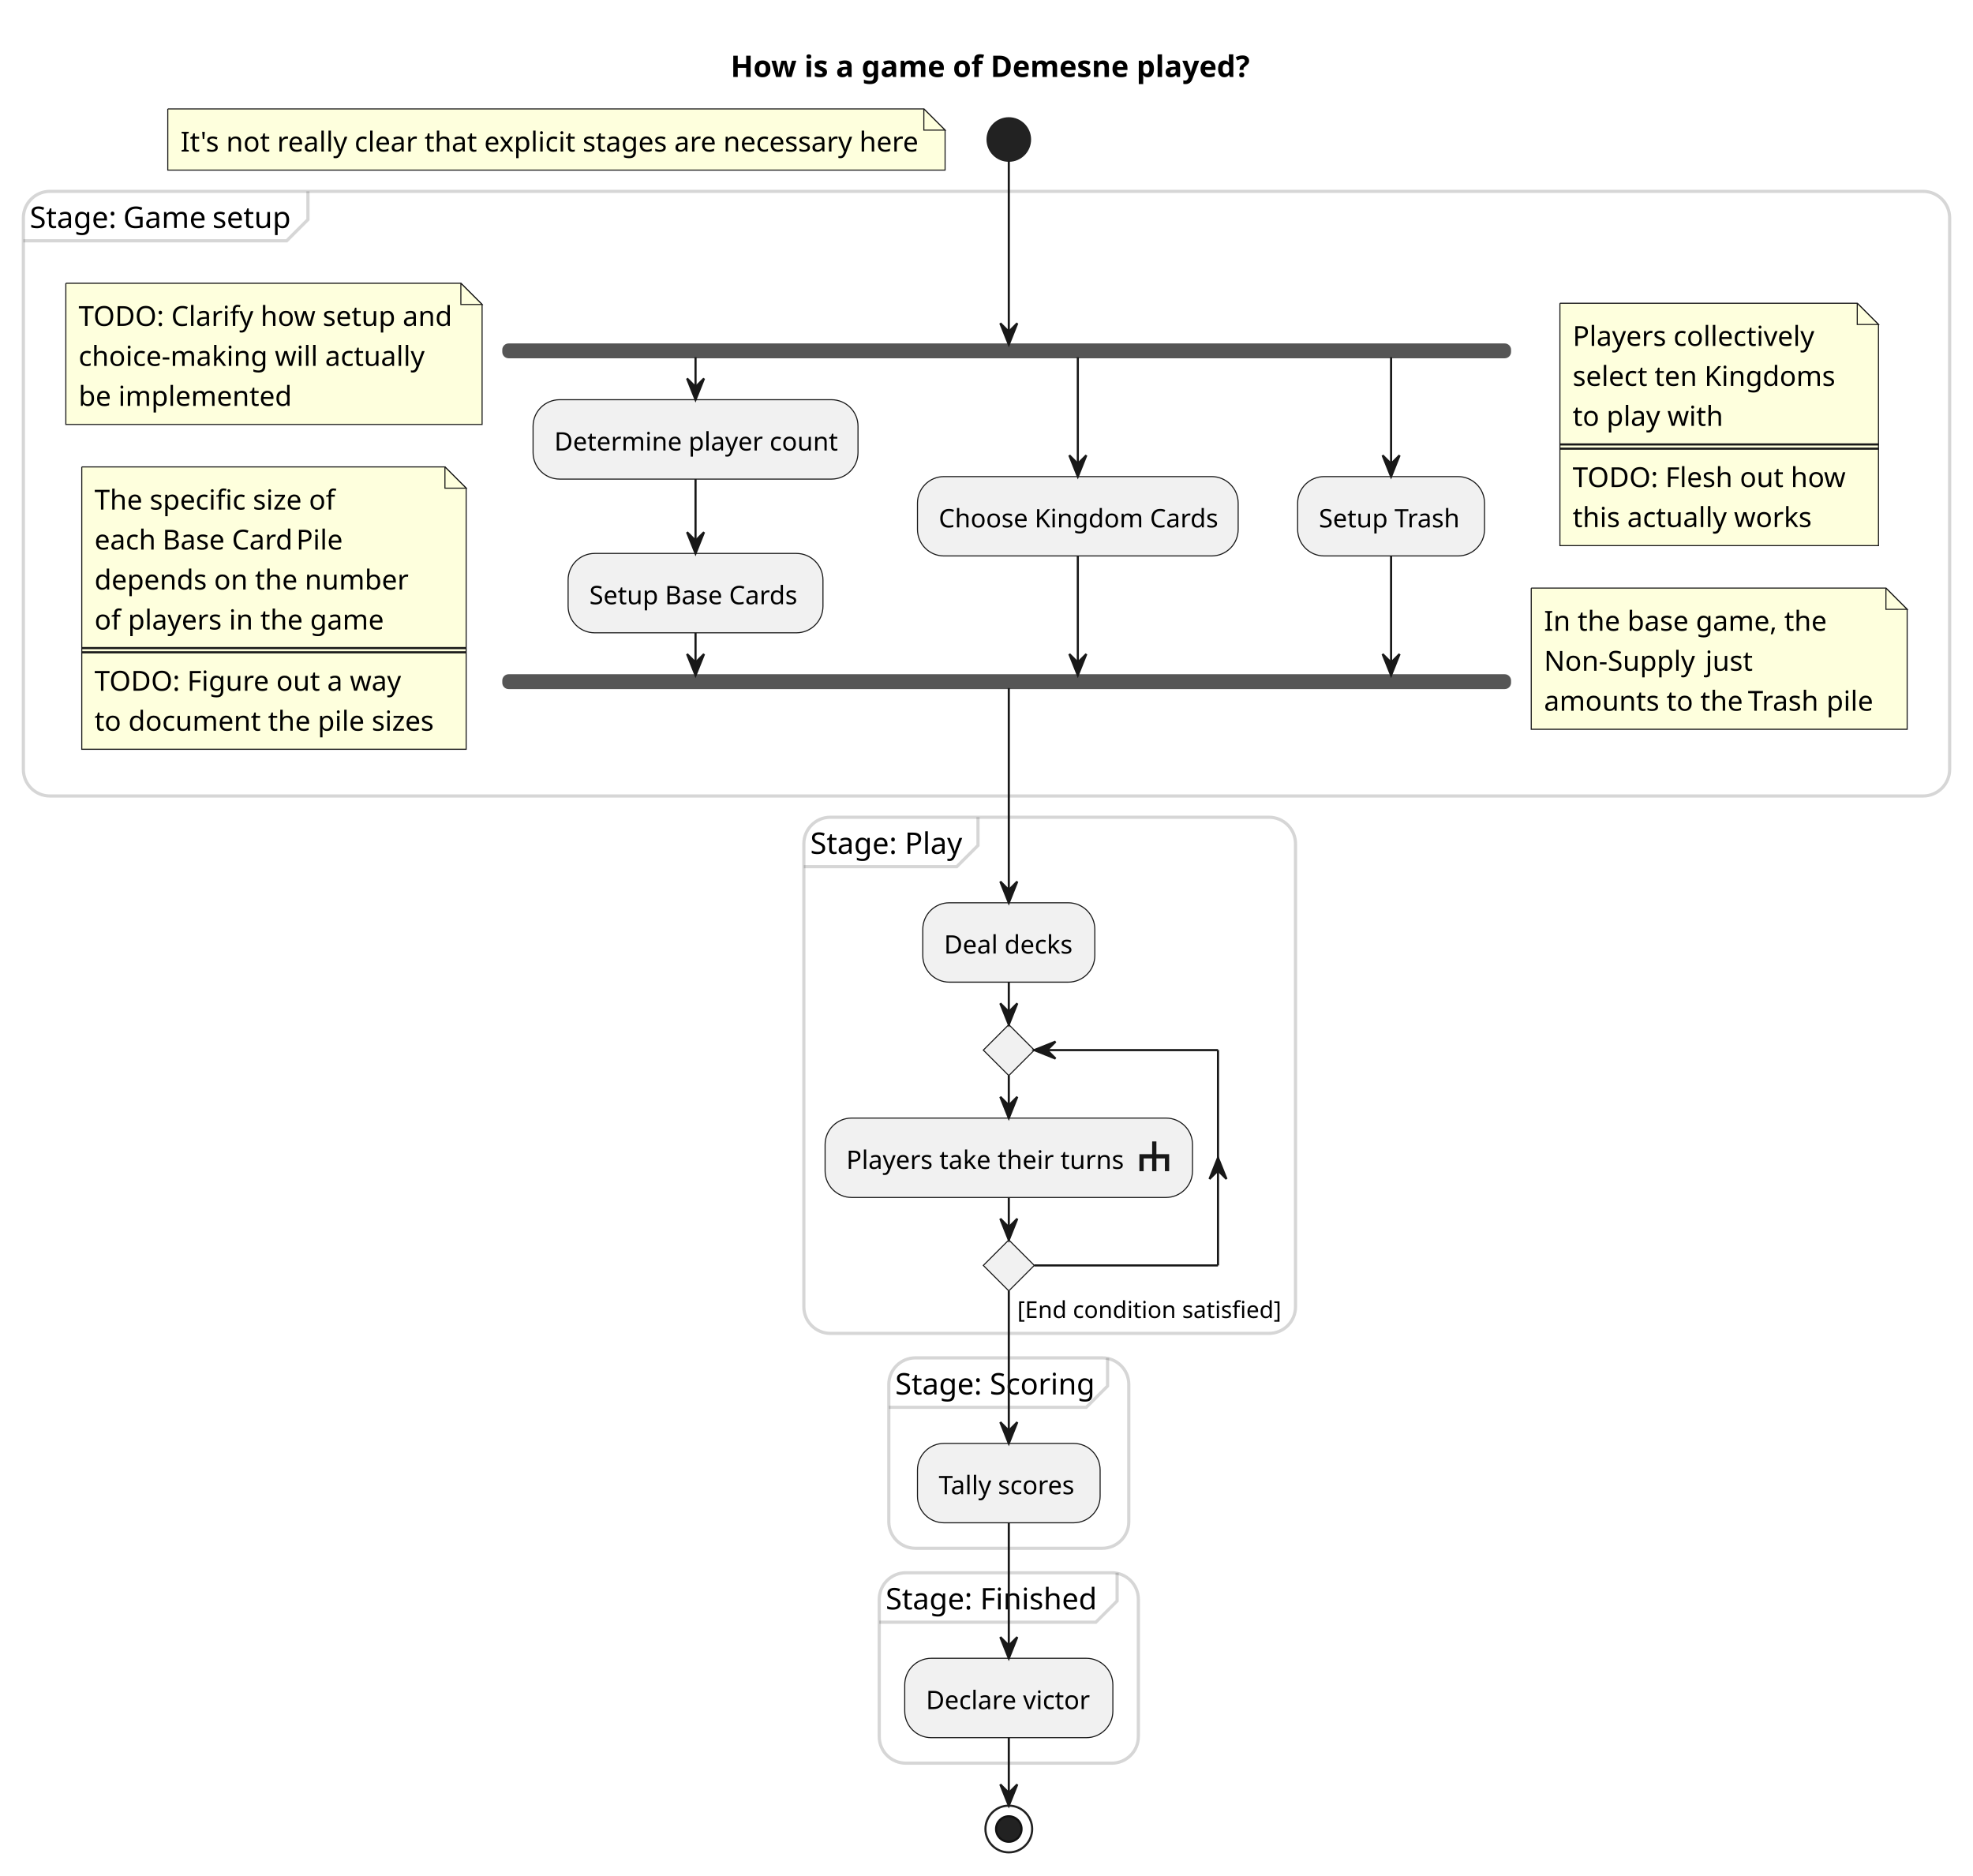
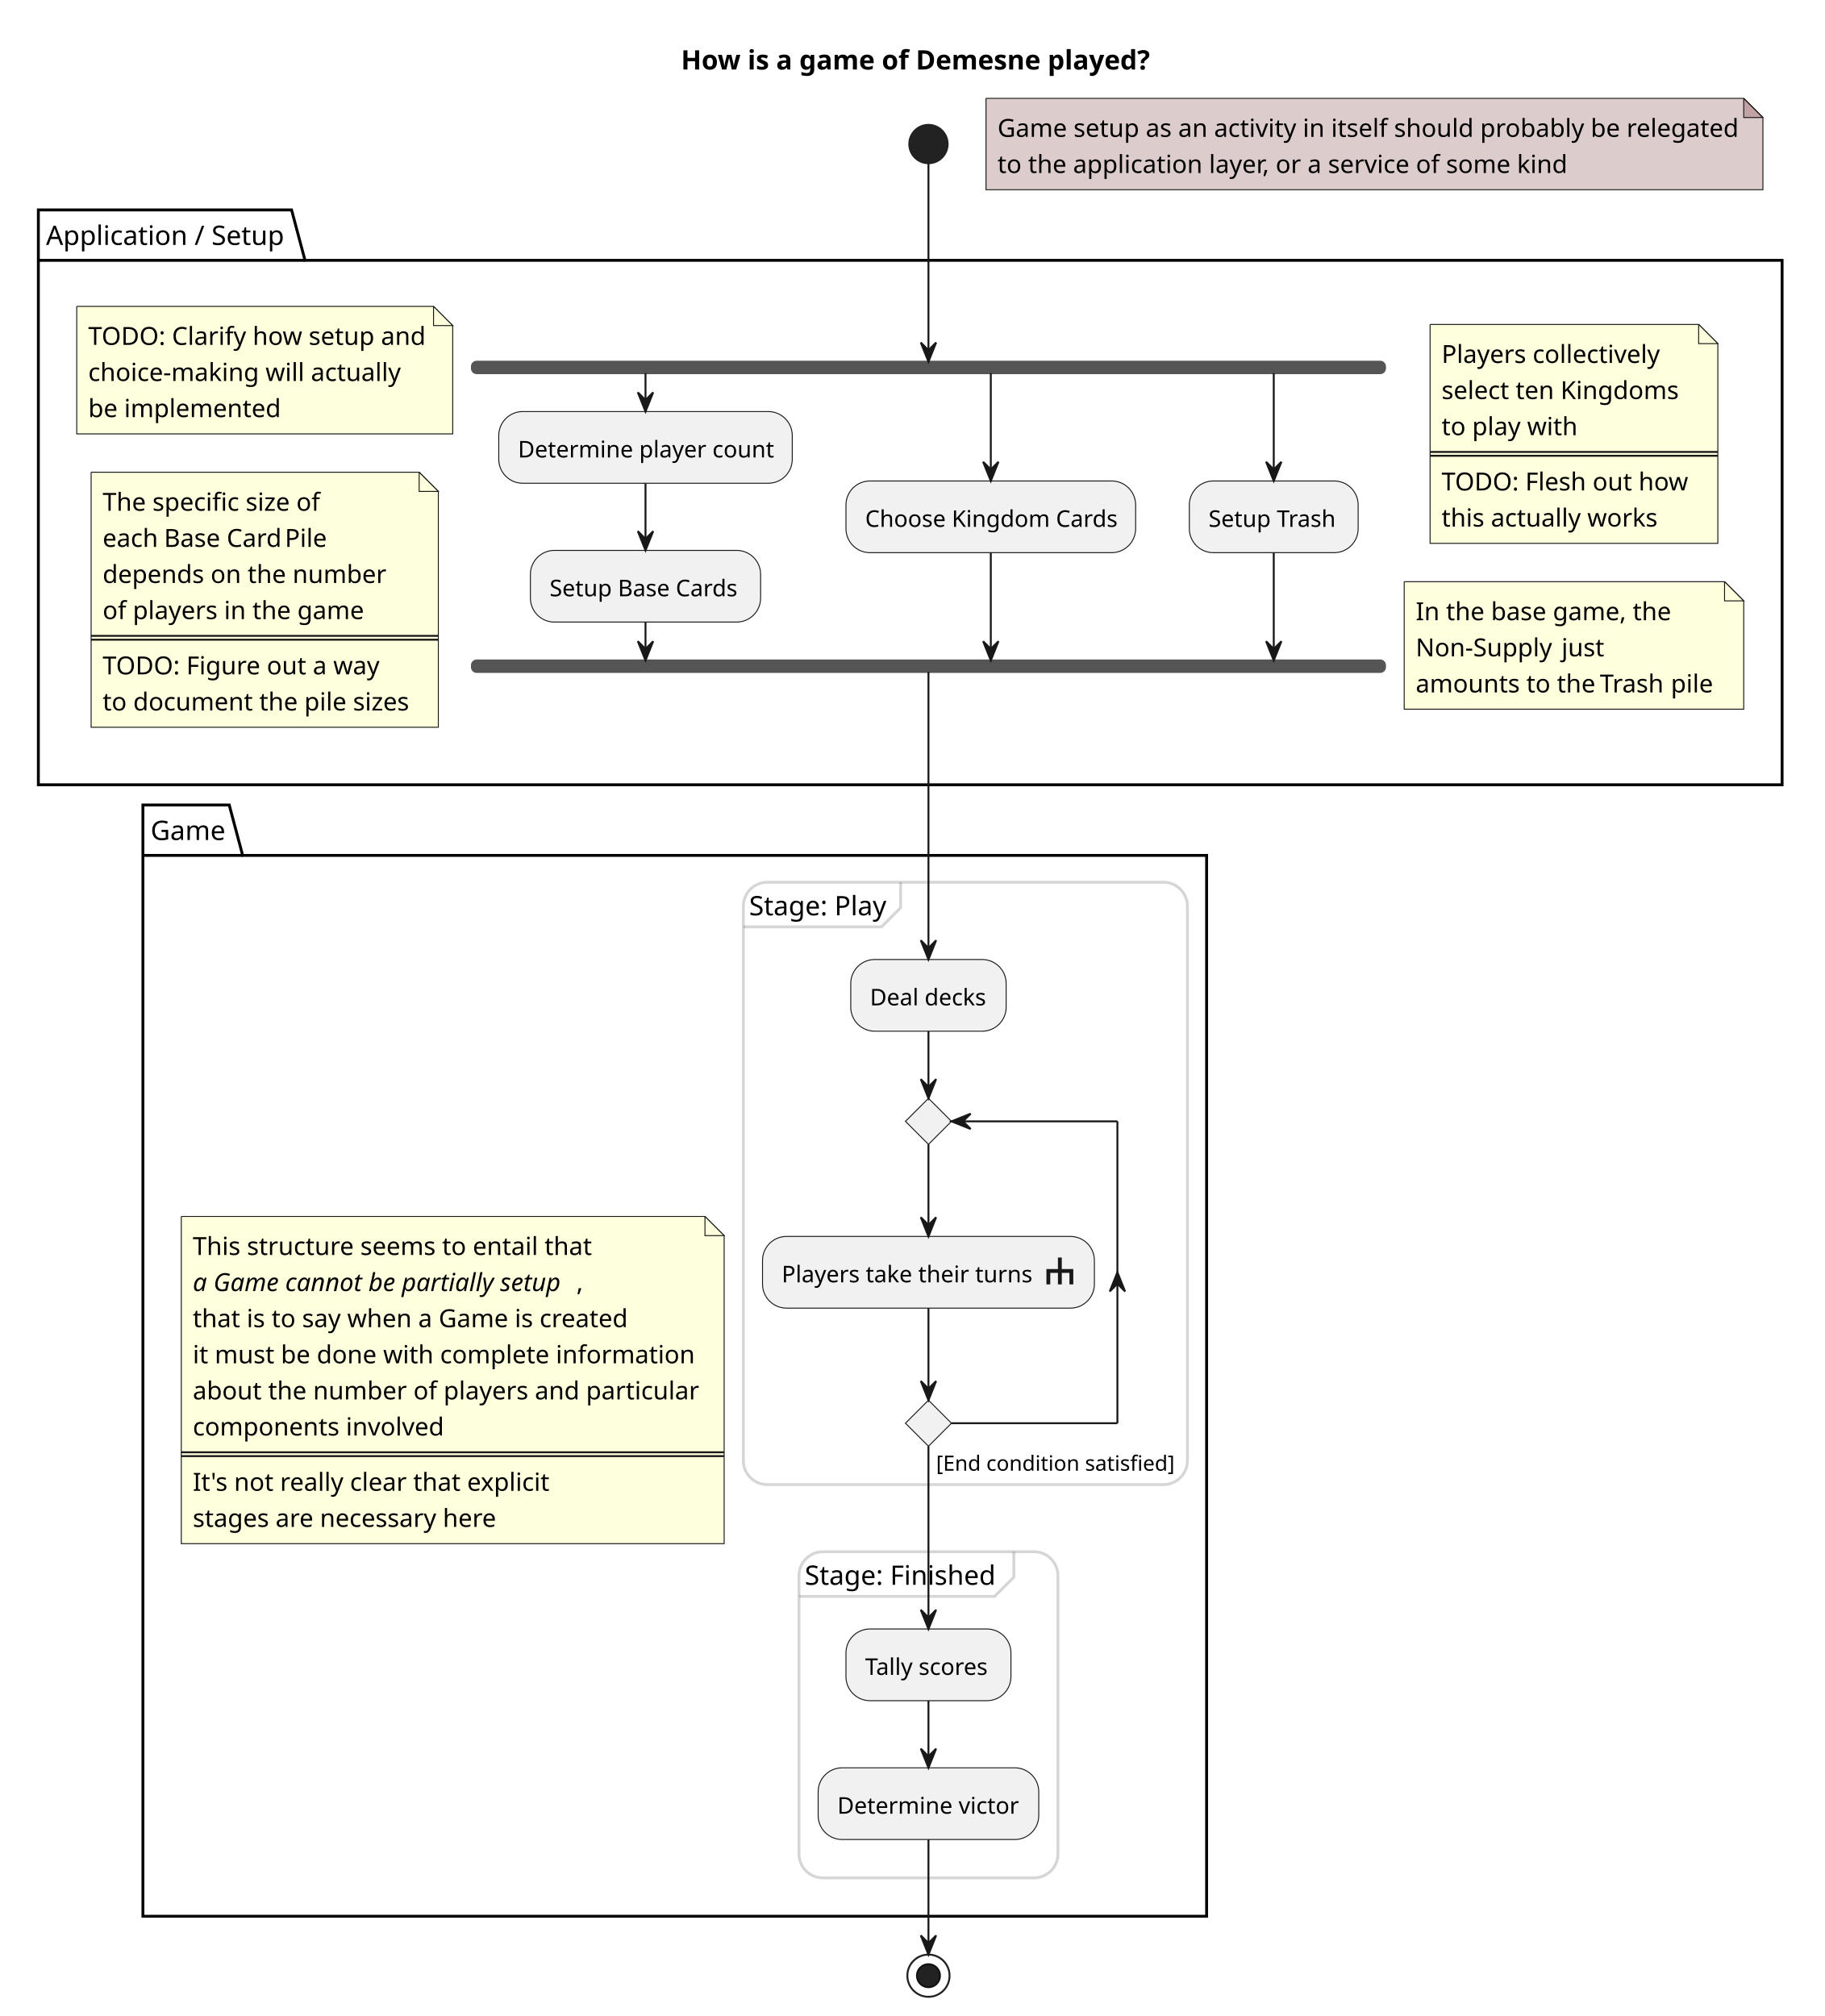
- <svg xmlns="http://www.w3.org/2000/svg" xmlns:xlink="http://www.w3.org/1999/xlink" contentStyleType="text/css" height="883px" preserveAspectRatio="none" style="width:929px;height:883px;background:#FFFFFF;" version="1.1" viewBox="0 0 929 883" width="929px" zoomAndPan="magnify">
+ <svg xmlns="http://www.w3.org/2000/svg" xmlns:xlink="http://www.w3.org/1999/xlink" contentStyleType="text/css" height="1051px" preserveAspectRatio="none" style="width:951px;height:1051px;background:#FFFFFF;" version="1.1" viewBox="0 0 951 1051" width="951px" zoomAndPan="magnify">
  <defs />
  <g>
-     <text fill="#000000" font-family="sans-serif" font-size="14" font-weight="bold" lengthAdjust="spacing" textLength="238" x="344" y="36.24">How is a game of Demesne played?</text>
-     <path d="M79,51.272 L79,80.096 L445,80.096 L445,61.272 L435,51.272 L79,51.272 " fill="#FEFFDD" style="stroke:#181818;stroke-width:0.5;" />
-     <path d="M435,51.272 L435,61.272 L445,61.272 L435,51.272 " fill="#FEFFDD" style="stroke:#181818;stroke-width:0.5;" />
-     <text fill="#000000" font-family="sans-serif" font-size="13" lengthAdjust="spacing" textLength="345" x="85" y="71.352">It's not really clear that explicit stages are necessary here</text>
-     <ellipse cx="475" cy="65.684" fill="#222222" rx="10" ry="10" style="stroke:#222222;stroke-width:1.0;" />
-     <rect fill="none" height="284.688" rx="12.5" ry="12.5" style="stroke:#33333333;stroke-width:1.5;" width="907" x="11" y="90.096" />
-     <path d="M145,90.096 L145,103.368 L135,113.368 L11,113.368 " fill="none" style="stroke:#33333333;stroke-width:1.5;" />
-     <text fill="#000000" font-family="sans-serif" font-size="14" lengthAdjust="spacing" textLength="41" x="14" y="107.336">Stage:</text>
-     <a href="game-class.svg" target="_top" title="Game" xlink:actuate="onRequest" xlink:href="game-class.svg" xlink:show="new" xlink:title="Game" xlink:type="simple">
-       <text fill="#000000" font-family="sans-serif" font-size="14" lengthAdjust="spacing" textLength="39" x="58" y="107.336">Game</text>
+     <text fill="#000000" font-family="sans-serif" font-size="14" font-weight="bold" lengthAdjust="spacing" textLength="238" x="355" y="36.24">How is a game of Demesne played?</text>
+     <path d="M514,51.272 L514,98.92 L919,98.92 L919,61.272 L909,51.272 L514,51.272 " fill="#550000" fill-opacity="0.2" style="stroke:#181818;stroke-width:0.5;" />
+     <path d="M909,51.272 L909,61.272 L919,61.272 L909,51.272 " fill="#550000" fill-opacity="0.2" style="stroke:#181818;stroke-width:0.5;" />
+     <text fill="#000000" font-family="sans-serif" font-size="13" lengthAdjust="spacing" textLength="384" x="520" y="71.352">Game setup as an activity in itself should probably be relegated</text>
+     <text fill="#000000" font-family="sans-serif" font-size="13" lengthAdjust="spacing" textLength="299" x="520" y="90.176">to the application layer, or a service of some kind</text>
+     <ellipse cx="484" cy="75.096" fill="#222222" rx="10" ry="10" style="stroke:#222222;stroke-width:1.0;" />
+     <polygon fill="none" points="20,109.452,152,109.452,159,135.724,929,135.724,929,409.14,20,409.14,20,109.452" style="stroke:#000000;stroke-width:1.5;" />
+     <line style="stroke:#000000;stroke-width:1.5;" x1="20" x2="159" y1="135.724" y2="135.724" />
+     <text fill="#000000" font-family="sans-serif" font-size="14" lengthAdjust="spacing" textLength="126" x="24" y="127.692">Application / Setup</text>
+     <path d="M40,159.724 L40,226.196 L236,226.196 L236,169.724 L226,159.724 L40,159.724 " fill="#FEFFDD" style="stroke:#181818;stroke-width:0.5;" />
+     <path d="M226,159.724 L226,169.724 L236,169.724 L226,159.724 " fill="#FEFFDD" style="stroke:#181818;stroke-width:0.5;" />
+     <text fill="#000000" font-family="sans-serif" font-size="13" lengthAdjust="spacing" textLength="175" x="46" y="179.804">TODO: Clarify how setup and</text>
+     <text fill="#000000" font-family="sans-serif" font-size="13" lengthAdjust="spacing" textLength="168" x="46" y="198.628">choice-making will actually</text>
+     <text fill="#000000" font-family="sans-serif" font-size="13" lengthAdjust="spacing" textLength="100" x="46" y="217.452">be implemented</text>
+     <path d="M47.5,246.196 L47.5,379.14 L228.5,379.14 L228.5,256.196 L218.5,246.196 L47.5,246.196 " fill="#FEFFDD" style="stroke:#181818;stroke-width:0.5;" />
+     <path d="M218.5,246.196 L218.5,256.196 L228.5,256.196 L218.5,246.196 " fill="#FEFFDD" style="stroke:#181818;stroke-width:0.5;" />
+     <text fill="#000000" font-family="sans-serif" font-size="13" lengthAdjust="spacing" textLength="114" x="53.5" y="266.276">The specific size of</text>
+     <text fill="#000000" font-family="sans-serif" font-size="13" lengthAdjust="spacing" textLength="29" x="53.5" y="285.1">each</text>
+     <a href="base-card-class.svg" target="_top" title="Base Cards" xlink:actuate="onRequest" xlink:href="base-card-class.svg" xlink:show="new" xlink:title="Base Cards" xlink:type="simple">
+       <text fill="#000000" font-family="sans-serif" font-size="13" lengthAdjust="spacing" text-decoration="wavy underline" textLength="60" x="85.5" y="285.1">Base Card</text>
    </a>
-     <text fill="#000000" font-family="sans-serif" font-size="14" lengthAdjust="spacing" textLength="38" x="100" y="107.336">setup</text>
-     <path d="M31,133.368 L31,199.84 L227,199.84 L227,143.368 L217,133.368 L31,133.368 " fill="#FEFFDD" style="stroke:#181818;stroke-width:0.5;" />
-     <path d="M217,133.368 L217,143.368 L227,143.368 L217,133.368 " fill="#FEFFDD" style="stroke:#181818;stroke-width:0.5;" />
-     <text fill="#000000" font-family="sans-serif" font-size="13" lengthAdjust="spacing" textLength="175" x="37" y="153.448">TODO: Clarify how setup and</text>
-     <text fill="#000000" font-family="sans-serif" font-size="13" lengthAdjust="spacing" textLength="168" x="37" y="172.272">choice-making will actually</text>
-     <text fill="#000000" font-family="sans-serif" font-size="13" lengthAdjust="spacing" textLength="100" x="37" y="191.096">be implemented</text>
-     <path d="M38.5,219.84 L38.5,352.784 L219.5,352.784 L219.5,229.84 L209.5,219.84 L38.5,219.84 " fill="#FEFFDD" style="stroke:#181818;stroke-width:0.5;" />
-     <path d="M209.5,219.84 L209.5,229.84 L219.5,229.84 L209.5,219.84 " fill="#FEFFDD" style="stroke:#181818;stroke-width:0.5;" />
-     <text fill="#000000" font-family="sans-serif" font-size="13" lengthAdjust="spacing" textLength="114" x="44.5" y="239.92">The specific size of</text>
-     <text fill="#000000" font-family="sans-serif" font-size="13" lengthAdjust="spacing" textLength="29" x="44.5" y="258.744">each</text>
-     <a href="base-card-class.svg" target="_top" title="Base Cards" xlink:actuate="onRequest" xlink:href="base-card-class.svg" xlink:show="new" xlink:title="Base Cards" xlink:type="simple">
-       <text fill="#000000" font-family="sans-serif" font-size="13" lengthAdjust="spacing" text-decoration="wavy underline" textLength="60" x="76.5" y="258.744">Base Card</text>
+     <text fill="#000000" font-family="sans-serif" font-size="13" lengthAdjust="spacing" textLength="23" x="148.5" y="285.1">Pile</text>
+     <text fill="#000000" font-family="sans-serif" font-size="13" lengthAdjust="spacing" textLength="145" x="53.5" y="303.924">depends on the number</text>
+     <text fill="#000000" font-family="sans-serif" font-size="13" lengthAdjust="spacing" textLength="133" x="53.5" y="322.748">of players in the game</text>
+     <line style="stroke:#181818;stroke-width:1.0;" x1="47.5" x2="228.5" y1="331.492" y2="331.492" />
+     <line style="stroke:#181818;stroke-width:1.0;" x1="47.5" x2="228.5" y1="333.492" y2="333.492" />
+     <text fill="#000000" font-family="sans-serif" font-size="13" lengthAdjust="spacing" textLength="143" x="53.5" y="351.572">TODO: Figure out a way</text>
+     <text fill="#000000" font-family="sans-serif" font-size="13" lengthAdjust="spacing" textLength="160" x="53.5" y="370.396">to document the pile sizes</text>
+     <path d="M745.5,169.136 L745.5,283.256 L895.5,283.256 L895.5,179.136 L885.5,169.136 L745.5,169.136 " fill="#FEFFDD" style="stroke:#181818;stroke-width:0.5;" />
+     <path d="M885.5,169.136 L885.5,179.136 L895.5,179.136 L885.5,169.136 " fill="#FEFFDD" style="stroke:#181818;stroke-width:0.5;" />
+     <text fill="#000000" font-family="sans-serif" font-size="13" lengthAdjust="spacing" textLength="118" x="751.5" y="189.216">Players collectively</text>
+     <text fill="#000000" font-family="sans-serif" font-size="13" lengthAdjust="spacing" textLength="59" x="751.5" y="208.04">select ten</text>
+     <a href="kingdom-card-class.svg" target="_top" title="Kingdom Cards" xlink:actuate="onRequest" xlink:href="kingdom-card-class.svg" xlink:show="new" xlink:title="Kingdom Cards" xlink:type="simple">
+       <text fill="#000000" font-family="sans-serif" font-size="13" lengthAdjust="spacing" text-decoration="wavy underline" textLength="61" x="813.5" y="208.04">Kingdoms</text>
    </a>
-     <text fill="#000000" font-family="sans-serif" font-size="13" lengthAdjust="spacing" textLength="23" x="139.5" y="258.744">Pile</text>
-     <text fill="#000000" font-family="sans-serif" font-size="13" lengthAdjust="spacing" textLength="145" x="44.5" y="277.568">depends on the number</text>
-     <text fill="#000000" font-family="sans-serif" font-size="13" lengthAdjust="spacing" textLength="133" x="44.5" y="296.392">of players in the game</text>
-     <line style="stroke:#181818;stroke-width:1.0;" x1="38.5" x2="219.5" y1="305.136" y2="305.136" />
-     <line style="stroke:#181818;stroke-width:1.0;" x1="38.5" x2="219.5" y1="307.136" y2="307.136" />
-     <text fill="#000000" font-family="sans-serif" font-size="13" lengthAdjust="spacing" textLength="143" x="44.5" y="325.216">TODO: Figure out a way</text>
-     <text fill="#000000" font-family="sans-serif" font-size="13" lengthAdjust="spacing" textLength="160" x="44.5" y="344.04">to document the pile sizes</text>
-     <path d="M734.5,142.78 L734.5,256.9 L884.5,256.9 L884.5,152.78 L874.5,142.78 L734.5,142.78 " fill="#FEFFDD" style="stroke:#181818;stroke-width:0.5;" />
-     <path d="M874.5,142.78 L874.5,152.78 L884.5,152.78 L874.5,142.78 " fill="#FEFFDD" style="stroke:#181818;stroke-width:0.5;" />
-     <text fill="#000000" font-family="sans-serif" font-size="13" lengthAdjust="spacing" textLength="118" x="740.5" y="162.86">Players collectively</text>
-     <text fill="#000000" font-family="sans-serif" font-size="13" lengthAdjust="spacing" textLength="59" x="740.5" y="181.684">select ten</text>
-     <a href="kingdom-card-class.svg" target="_top" title="Kingdom Cards" xlink:actuate="onRequest" xlink:href="kingdom-card-class.svg" xlink:show="new" xlink:title="Kingdom Cards" xlink:type="simple">
-       <text fill="#000000" font-family="sans-serif" font-size="13" lengthAdjust="spacing" text-decoration="wavy underline" textLength="61" x="802.5" y="181.684">Kingdoms</text>
+     <text fill="#000000" font-family="sans-serif" font-size="13" lengthAdjust="spacing" textLength="72" x="751.5" y="226.864">to play with</text>
+     <line style="stroke:#181818;stroke-width:1.0;" x1="745.5" x2="895.5" y1="235.608" y2="235.608" />
+     <line style="stroke:#181818;stroke-width:1.0;" x1="745.5" x2="895.5" y1="237.608" y2="237.608" />
+     <text fill="#000000" font-family="sans-serif" font-size="13" lengthAdjust="spacing" textLength="129" x="751.5" y="255.688">TODO: Flesh out how</text>
+     <text fill="#000000" font-family="sans-serif" font-size="13" lengthAdjust="spacing" textLength="114" x="751.5" y="274.512">this actually works</text>
+     <path d="M732,303.256 L732,369.728 L909,369.728 L909,313.256 L899,303.256 L732,303.256 " fill="#FEFFDD" style="stroke:#181818;stroke-width:0.5;" />
+     <path d="M899,303.256 L899,313.256 L909,313.256 L899,303.256 " fill="#FEFFDD" style="stroke:#181818;stroke-width:0.5;" />
+     <text fill="#000000" font-family="sans-serif" font-size="13" lengthAdjust="spacing" textLength="129" x="738" y="323.336">In the base game, the</text>
+     <a href="non-supply-class.svg" target="_top" title="Non-Supply" xlink:actuate="onRequest" xlink:href="non-supply-class.svg" xlink:show="new" xlink:title="Non-Supply" xlink:type="simple">
+       <text fill="#000000" font-family="sans-serif" font-size="13" lengthAdjust="spacing" text-decoration="wavy underline" textLength="73" x="738" y="342.16">Non-Supply</text>
    </a>
-     <text fill="#000000" font-family="sans-serif" font-size="13" lengthAdjust="spacing" textLength="72" x="740.5" y="200.508">to play with</text>
-     <line style="stroke:#181818;stroke-width:1.0;" x1="734.5" x2="884.5" y1="209.252" y2="209.252" />
-     <line style="stroke:#181818;stroke-width:1.0;" x1="734.5" x2="884.5" y1="211.252" y2="211.252" />
-     <text fill="#000000" font-family="sans-serif" font-size="13" lengthAdjust="spacing" textLength="129" x="740.5" y="229.332">TODO: Flesh out how</text>
-     <text fill="#000000" font-family="sans-serif" font-size="13" lengthAdjust="spacing" textLength="114" x="740.5" y="248.156">this actually works</text>
-     <path d="M721,276.9 L721,343.372 L898,343.372 L898,286.9 L888,276.9 L721,276.9 " fill="#FEFFDD" style="stroke:#181818;stroke-width:0.5;" />
-     <path d="M888,276.9 L888,286.9 L898,286.9 L888,276.9 " fill="#FEFFDD" style="stroke:#181818;stroke-width:0.5;" />
-     <text fill="#000000" font-family="sans-serif" font-size="13" lengthAdjust="spacing" textLength="129" x="727" y="296.98">In the base game, the</text>
-     <a href="non-supply-class.svg" target="_top" title="Non-Supply" xlink:actuate="onRequest" xlink:href="non-supply-class.svg" xlink:show="new" xlink:title="Non-Supply" xlink:type="simple">
-       <text fill="#000000" font-family="sans-serif" font-size="13" lengthAdjust="spacing" text-decoration="wavy underline" textLength="73" x="727" y="315.804">Non-Supply</text>
+     <text fill="#000000" font-family="sans-serif" font-size="13" lengthAdjust="spacing" textLength="23" x="814" y="342.16">just</text>
+     <text fill="#000000" font-family="sans-serif" font-size="13" lengthAdjust="spacing" textLength="93" x="738" y="360.984">amounts to the</text>
+     <a href="trash-pile-class.svg" target="_top" title="Trash" xlink:actuate="onRequest" xlink:href="trash-pile-class.svg" xlink:show="new" xlink:title="Trash" xlink:type="simple">
+       <text fill="#000000" font-family="sans-serif" font-size="13" lengthAdjust="spacing" text-decoration="wavy underline" textLength="34" x="834" y="360.984">Trash</text>
    </a>
-     <text fill="#000000" font-family="sans-serif" font-size="13" lengthAdjust="spacing" textLength="23" x="803" y="315.804">just</text>
-     <text fill="#000000" font-family="sans-serif" font-size="13" lengthAdjust="spacing" textLength="93" x="727" y="334.628">amounts to the</text>
-     <a href="trash-pile-class.svg" target="_top" title="Trash" xlink:actuate="onRequest" xlink:href="trash-pile-class.svg" xlink:show="new" xlink:title="Trash" xlink:type="simple">
-       <text fill="#000000" font-family="sans-serif" font-size="13" lengthAdjust="spacing" text-decoration="wavy underline" textLength="34" x="823" y="334.628">Trash</text>
-     </a>
-     <text fill="#000000" font-family="sans-serif" font-size="13" lengthAdjust="spacing" textLength="23" x="860" y="334.628">pile</text>
-     <rect fill="#555555" height="6" rx="2.5" ry="2.5" style="stroke:#555555;stroke-width:1.0;" width="474" x="237" y="162.2" />
-     <rect fill="#F1F1F1" height="37.376" rx="12.5" ry="12.5" style="stroke:#181818;stroke-width:0.5;" width="153" x="251" y="188.2" />
-     <text fill="#000000" font-family="sans-serif" font-size="12" lengthAdjust="spacing" textLength="133" x="261" y="212.12">Determine player count</text>
-     <rect fill="#F1F1F1" height="37.376" rx="12.5" ry="12.5" style="stroke:#181818;stroke-width:0.5;" width="120" x="267.5" y="260.576" />
-     <text fill="#000000" font-family="sans-serif" font-size="12" lengthAdjust="spacing" textLength="100" x="277.5" y="284.496">Setup Base Cards</text>
-     <rect fill="#F1F1F1" height="37.376" rx="12.5" ry="12.5" style="stroke:#181818;stroke-width:0.5;" width="151" x="432" y="224.388" />
-     <text fill="#000000" font-family="sans-serif" font-size="12" lengthAdjust="spacing" textLength="131" x="442" y="248.308">Choose Kingdom Cards</text>
-     <rect fill="#F1F1F1" height="37.376" rx="12.5" ry="12.5" style="stroke:#181818;stroke-width:0.5;" width="88" x="611" y="224.388" />
-     <text fill="#000000" font-family="sans-serif" font-size="12" lengthAdjust="spacing" textLength="68" x="621" y="248.308">Setup Trash</text>
-     <rect fill="#555555" height="6" rx="2.5" ry="2.5" style="stroke:#555555;stroke-width:1.0;" width="474" x="237" y="317.952" />
-     <rect fill="none" height="243.024" rx="12.5" ry="12.5" style="stroke:#33333333;stroke-width:1.5;" width="231.5" x="378.5" y="384.784" />
-     <path d="M460.5,384.784 L460.5,398.056 L450.5,408.056 L378.5,408.056 " fill="none" style="stroke:#33333333;stroke-width:1.5;" />
-     <text fill="#000000" font-family="sans-serif" font-size="14" lengthAdjust="spacing" textLength="72" x="381.5" y="402.024">Stage: Play</text>
-     <rect fill="#F1F1F1" height="37.376" rx="12.5" ry="12.5" style="stroke:#181818;stroke-width:0.5;" width="81" x="434.5" y="425.056" />
-     <text fill="#000000" font-family="sans-serif" font-size="12" lengthAdjust="spacing" textLength="61" x="444.5" y="448.976">Deal decks</text>
-     <rect fill="#F1F1F1" height="37.376" rx="12.5" ry="12.5" style="stroke:#181818;stroke-width:0.5;" width="173" x="388.5" y="526.432" />
+     <text fill="#000000" font-family="sans-serif" font-size="13" lengthAdjust="spacing" textLength="23" x="871" y="360.984">pile</text>
+     <rect fill="#555555" height="6" rx="2.5" ry="2.5" style="stroke:#555555;stroke-width:1.0;" width="476" x="246" y="188.556" />
+     <rect fill="#F1F1F1" height="37.376" rx="12.5" ry="12.5" style="stroke:#181818;stroke-width:0.5;" width="153" x="260" y="214.556" />
+     <text fill="#000000" font-family="sans-serif" font-size="12" lengthAdjust="spacing" textLength="133" x="270" y="238.476">Determine player count</text>
+     <rect fill="#F1F1F1" height="37.376" rx="12.5" ry="12.5" style="stroke:#181818;stroke-width:0.5;" width="120" x="276.5" y="286.932" />
+     <text fill="#000000" font-family="sans-serif" font-size="12" lengthAdjust="spacing" textLength="100" x="286.5" y="310.852">Setup Base Cards</text>
+     <rect fill="#F1F1F1" height="37.376" rx="12.5" ry="12.5" style="stroke:#181818;stroke-width:0.5;" width="151" x="441" y="250.744" />
+     <text fill="#000000" font-family="sans-serif" font-size="12" lengthAdjust="spacing" textLength="131" x="451" y="274.664">Choose Kingdom Cards</text>
+     <rect fill="#F1F1F1" height="37.376" rx="12.5" ry="12.5" style="stroke:#181818;stroke-width:0.5;" width="88" x="620" y="250.744" />
+     <text fill="#000000" font-family="sans-serif" font-size="12" lengthAdjust="spacing" textLength="68" x="630" y="274.664">Setup Trash</text>
+     <rect fill="#555555" height="6" rx="2.5" ry="2.5" style="stroke:#555555;stroke-width:1.0;" width="476" x="246" y="344.308" />
+     <polygon fill="none" points="74.5,419.672,119.5,419.672,126.5,445.944,629,445.944,629,998.992,74.5,998.992,74.5,419.672" style="stroke:#000000;stroke-width:1.5;" />
+     <line style="stroke:#000000;stroke-width:1.5;" x1="74.5" x2="126.5" y1="445.944" y2="445.944" />
+     <text fill="#000000" font-family="sans-serif" font-size="14" lengthAdjust="spacing" textLength="39" x="78.5" y="437.912">Game</text>
+     <path d="M94.5,634.172 L94.5,804.764 L377.5,804.764 L377.5,644.172 L367.5,634.172 L94.5,634.172 " fill="#FEFFDD" style="stroke:#181818;stroke-width:0.5;" />
+     <path d="M367.5,634.172 L367.5,644.172 L377.5,644.172 L367.5,634.172 " fill="#FEFFDD" style="stroke:#181818;stroke-width:0.5;" />
+     <text fill="#000000" font-family="sans-serif" font-size="13" lengthAdjust="spacing" textLength="208" x="100.5" y="654.252">This structure seems to entail that</text>
+     <text fill="#000000" font-family="sans-serif" font-size="13" font-style="italic" lengthAdjust="spacing" textLength="200" x="100.5" y="673.076">a Game cannot be partially setup</text>
+     <text fill="#000000" font-family="sans-serif" font-size="13" lengthAdjust="spacing" textLength="4" x="300.5" y="673.076">,</text>
+     <text fill="#000000" font-family="sans-serif" font-size="13" lengthAdjust="spacing" textLength="223" x="100.5" y="691.9">that is to say when a Game is created</text>
+     <text fill="#000000" font-family="sans-serif" font-size="13" lengthAdjust="spacing" textLength="262" x="100.5" y="710.724">it must be done with complete information</text>
+     <text fill="#000000" font-family="sans-serif" font-size="13" lengthAdjust="spacing" textLength="261" x="100.5" y="729.548">about the number of players and particular</text>
+     <text fill="#000000" font-family="sans-serif" font-size="13" lengthAdjust="spacing" textLength="133" x="100.5" y="748.372">components involved</text>
+     <line style="stroke:#181818;stroke-width:1.0;" x1="94.5" x2="377.5" y1="757.116" y2="757.116" />
+     <line style="stroke:#181818;stroke-width:1.0;" x1="94.5" x2="377.5" y1="759.116" y2="759.116" />
+     <text fill="#000000" font-family="sans-serif" font-size="13" lengthAdjust="spacing" textLength="189" x="100.5" y="777.196">It's not really clear that explicit</text>
+     <text fill="#000000" font-family="sans-serif" font-size="13" lengthAdjust="spacing" textLength="153" x="100.5" y="796.02">stages are necessary here</text>
+     <rect fill="none" height="314.024" rx="12.5" ry="12.5" style="stroke:#33333333;stroke-width:1.5;" width="231.5" x="387.5" y="459.944" />
+     <path d="M469.5,459.944 L469.5,473.216 L459.5,483.216 L387.5,483.216 " fill="none" style="stroke:#33333333;stroke-width:1.5;" />
+     <text fill="#000000" font-family="sans-serif" font-size="14" lengthAdjust="spacing" textLength="72" x="390.5" y="477.184">Stage: Play</text>
+     <rect fill="#F1F1F1" height="37.376" rx="12.5" ry="12.5" style="stroke:#181818;stroke-width:0.5;" width="81" x="443.5" y="500.216" />
+     <text fill="#000000" font-family="sans-serif" font-size="12" lengthAdjust="spacing" textLength="61" x="453.5" y="524.136">Deal decks</text>
+     <rect fill="#F1F1F1" height="37.376" rx="12.5" ry="12.5" style="stroke:#181818;stroke-width:0.5;" width="173" x="397.5" y="644.592" />
    <a href="turn-activity.svg" target="_top" title="How is a turn played?" xlink:actuate="onRequest" xlink:href="turn-activity.svg" xlink:show="new" xlink:title="How is a turn played?" xlink:type="simple">
-       <text fill="#000000" font-family="sans-serif" font-size="12" lengthAdjust="spacing" textLength="134" x="398.5" y="550.352">Players take their turns</text>
+       <text fill="#000000" font-family="sans-serif" font-size="12" lengthAdjust="spacing" textLength="134" x="407.5" y="668.512">Players take their turns</text>
    </a>
    <a href="turn-activity.svg" target="_top" title="How is a turn played?" xlink:actuate="onRequest" xlink:href="turn-activity.svg" xlink:show="new" xlink:title="How is a turn played?" xlink:type="simple">
-       <path d="M542.5,537.432 L544.5,537.432 L544.5,543.432 L550.5,543.432 L550.5,551.432 L548.5,551.432 L548.5,545.432 L544.5,545.432 L544.5,551.432 L542.5,551.432 L542.5,545.432 L538.5,545.432 L538.5,551.432 L536.5,551.432 L536.5,543.432 L542.5,543.432 " fill="#181818" style="stroke:;stroke-width:0.0;stroke-dasharray:;" />
+       <path d="M551.5,655.592 L553.5,655.592 L553.5,661.592 L559.5,661.592 L559.5,669.592 L557.5,669.592 L557.5,663.592 L553.5,663.592 L553.5,669.592 L551.5,669.592 L551.5,663.592 L547.5,663.592 L547.5,669.592 L545.5,669.592 L545.5,661.592 L551.5,661.592 " fill="#181818" style="stroke:;stroke-width:0.0;stroke-dasharray:;" />
    </a>
-     <polygon fill="#F1F1F1" points="475,482.432,487,494.432,475,506.432,463,494.432,475,482.432" style="stroke:#181818;stroke-width:0.5;" />
-     <polygon fill="#F1F1F1" points="475,583.808,475,583.808,487,595.808,475,607.808,475,607.808,463,595.808,475,583.808" style="stroke:#181818;stroke-width:0.5;" />
-     <text fill="#000000" font-family="sans-serif" font-size="11" lengthAdjust="spacing" textLength="126" x="479" y="620.568">[End condition satisfied]</text>
-     <rect fill="none" height="89.648" rx="12.5" ry="12.5" style="stroke:#33333333;stroke-width:1.5;" width="113" x="418.5" y="639.34" />
-     <path d="M521.5,639.34 L521.5,652.612 L511.5,662.612 L418.5,662.612 " fill="none" style="stroke:#33333333;stroke-width:1.5;" />
-     <text fill="#000000" font-family="sans-serif" font-size="14" lengthAdjust="spacing" textLength="93" x="421.5" y="656.58">Stage: Scoring</text>
-     <rect fill="#F1F1F1" height="37.376" rx="12.5" ry="12.5" style="stroke:#181818;stroke-width:0.5;" width="86" x="432" y="679.612" />
-     <text fill="#000000" font-family="sans-serif" font-size="12" lengthAdjust="spacing" textLength="66" x="442" y="703.532">Tally scores</text>
-     <rect fill="none" height="89.648" rx="12.5" ry="12.5" style="stroke:#33333333;stroke-width:1.5;" width="122" x="414" y="740.52" />
-     <path d="M526,740.52 L526,753.792 L516,763.792 L414,763.792 " fill="none" style="stroke:#33333333;stroke-width:1.5;" />
-     <text fill="#000000" font-family="sans-serif" font-size="14" lengthAdjust="spacing" textLength="102" x="417" y="757.76">Stage: Finished</text>
-     <rect fill="#F1F1F1" height="37.376" rx="12.5" ry="12.5" style="stroke:#181818;stroke-width:0.5;" width="98" x="426" y="780.792" />
-     <text fill="#000000" font-family="sans-serif" font-size="12" lengthAdjust="spacing" textLength="78" x="436" y="804.712">Declare victor</text>
-     <ellipse cx="475" cy="861.168" fill="none" rx="11" ry="11" style="stroke:#222222;stroke-width:1.0;" />
-     <ellipse cx="475" cy="861.168" fill="#222222" rx="6" ry="6" style="stroke:#111111;stroke-width:1.0;" />
-     <line style="stroke:#181818;stroke-width:1.0;" x1="327.5" x2="327.5" y1="225.576" y2="260.576" />
-     <polygon fill="#181818" points="323.5,250.576,327.5,260.576,331.5,250.576,327.5,254.576" style="stroke:#181818;stroke-width:1.0;" />
-     <line style="stroke:#181818;stroke-width:1.0;" x1="327.5" x2="327.5" y1="168.2" y2="188.2" />
-     <polygon fill="#181818" points="323.5,178.2,327.5,188.2,331.5,178.2,327.5,182.2" style="stroke:#181818;stroke-width:1.0;" />
-     <line style="stroke:#181818;stroke-width:1.0;" x1="507.5" x2="507.5" y1="168.2" y2="224.388" />
-     <polygon fill="#181818" points="503.5,214.388,507.5,224.388,511.5,214.388,507.5,218.388" style="stroke:#181818;stroke-width:1.0;" />
-     <line style="stroke:#181818;stroke-width:1.0;" x1="655" x2="655" y1="168.2" y2="224.388" />
-     <polygon fill="#181818" points="651,214.388,655,224.388,659,214.388,655,218.388" style="stroke:#181818;stroke-width:1.0;" />
-     <line style="stroke:#181818;stroke-width:1.0;" x1="327.5" x2="327.5" y1="297.952" y2="317.952" />
-     <polygon fill="#181818" points="323.5,307.952,327.5,317.952,331.5,307.952,327.5,311.952" style="stroke:#181818;stroke-width:1.0;" />
-     <line style="stroke:#181818;stroke-width:1.0;" x1="507.5" x2="507.5" y1="261.764" y2="317.952" />
-     <polygon fill="#181818" points="503.5,307.952,507.5,317.952,511.5,307.952,507.5,311.952" style="stroke:#181818;stroke-width:1.0;" />
-     <line style="stroke:#181818;stroke-width:1.0;" x1="655" x2="655" y1="261.764" y2="317.952" />
-     <polygon fill="#181818" points="651,307.952,655,317.952,659,307.952,655,311.952" style="stroke:#181818;stroke-width:1.0;" />
-     <line style="stroke:#181818;stroke-width:1.0;" x1="475" x2="475" y1="75.684" y2="162.2" />
-     <polygon fill="#181818" points="471,152.2,475,162.2,479,152.2,475,156.2" style="stroke:#181818;stroke-width:1.0;" />
-     <line style="stroke:#181818;stroke-width:1.0;" x1="475" x2="475" y1="506.432" y2="526.432" />
-     <polygon fill="#181818" points="471,516.432,475,526.432,479,516.432,475,520.432" style="stroke:#181818;stroke-width:1.0;" />
-     <line style="stroke:#181818;stroke-width:1.0;" x1="487" x2="573.5" y1="595.808" y2="595.808" />
-     <polygon fill="#181818" points="569.5,555.12,573.5,545.12,577.5,555.12,573.5,551.12" style="stroke:#181818;stroke-width:1.0;" />
-     <line style="stroke:#181818;stroke-width:1.0;" x1="573.5" x2="573.5" y1="494.432" y2="595.808" />
-     <line style="stroke:#181818;stroke-width:1.0;" x1="573.5" x2="487" y1="494.432" y2="494.432" />
-     <polygon fill="#181818" points="497,490.432,487,494.432,497,498.432,493,494.432" style="stroke:#181818;stroke-width:1.0;" />
-     <line style="stroke:#181818;stroke-width:1.0;" x1="475" x2="475" y1="563.808" y2="583.808" />
-     <polygon fill="#181818" points="471,573.808,475,583.808,479,573.808,475,577.808" style="stroke:#181818;stroke-width:1.0;" />
-     <line style="stroke:#181818;stroke-width:1.0;" x1="475" x2="475" y1="462.432" y2="482.432" />
-     <polygon fill="#181818" points="471,472.432,475,482.432,479,472.432,475,476.432" style="stroke:#181818;stroke-width:1.0;" />
-     <line style="stroke:#181818;stroke-width:1.0;" x1="475" x2="475" y1="323.952" y2="425.056" />
-     <polygon fill="#181818" points="471,415.056,475,425.056,479,415.056,475,419.056" style="stroke:#181818;stroke-width:1.0;" />
-     <line style="stroke:#181818;stroke-width:1.0;" x1="475" x2="475" y1="607.808" y2="679.612" />
-     <polygon fill="#181818" points="471,669.612,475,679.612,479,669.612,475,673.612" style="stroke:#181818;stroke-width:1.0;" />
-     <line style="stroke:#181818;stroke-width:1.0;" x1="475" x2="475" y1="716.988" y2="780.792" />
-     <polygon fill="#181818" points="471,770.792,475,780.792,479,770.792,475,774.792" style="stroke:#181818;stroke-width:1.0;" />
-     <line style="stroke:#181818;stroke-width:1.0;" x1="475" x2="475" y1="818.168" y2="850.168" />
-     <polygon fill="#181818" points="471,840.168,475,850.168,479,840.168,475,844.168" style="stroke:#181818;stroke-width:1.0;" />
+     <polygon fill="#F1F1F1" points="484,572.592,496,584.592,484,596.592,472,584.592,484,572.592" style="stroke:#181818;stroke-width:0.5;" />
+     <polygon fill="#F1F1F1" points="484,729.968,484,729.968,496,741.968,484,753.968,484,753.968,472,741.968,484,729.968" style="stroke:#181818;stroke-width:0.5;" />
+     <text fill="#000000" font-family="sans-serif" font-size="11" lengthAdjust="spacing" textLength="126" x="488" y="766.728">[End condition satisfied]</text>
+     <rect fill="none" height="170.024" rx="12.5" ry="12.5" style="stroke:#33333333;stroke-width:1.5;" width="135" x="416.5" y="808.968" />
+     <path d="M528.5,808.968 L528.5,822.24 L518.5,832.24 L416.5,832.24 " fill="none" style="stroke:#33333333;stroke-width:1.5;" />
+     <text fill="#000000" font-family="sans-serif" font-size="14" lengthAdjust="spacing" textLength="102" x="419.5" y="826.208">Stage: Finished</text>
+     <rect fill="#F1F1F1" height="37.376" rx="12.5" ry="12.5" style="stroke:#181818;stroke-width:0.5;" width="86" x="441" y="849.24" />
+     <text fill="#000000" font-family="sans-serif" font-size="12" lengthAdjust="spacing" textLength="66" x="451" y="873.16">Tally scores</text>
+     <rect fill="#F1F1F1" height="37.376" rx="12.5" ry="12.5" style="stroke:#181818;stroke-width:0.5;" width="115" x="426.5" y="921.616" />
+     <text fill="#000000" font-family="sans-serif" font-size="12" lengthAdjust="spacing" textLength="95" x="436.5" y="945.536">Determine victor</text>
+     <ellipse cx="484" cy="1029.992" fill="none" rx="11" ry="11" style="stroke:#222222;stroke-width:1.0;" />
+     <ellipse cx="484" cy="1029.992" fill="#222222" rx="6" ry="6" style="stroke:#111111;stroke-width:1.0;" />
+     <line style="stroke:#181818;stroke-width:1.0;" x1="336.5" x2="336.5" y1="251.932" y2="286.932" />
+     <polygon fill="#181818" points="332.5,276.932,336.5,286.932,340.5,276.932,336.5,280.932" style="stroke:#181818;stroke-width:1.0;" />
+     <line style="stroke:#181818;stroke-width:1.0;" x1="336.5" x2="336.5" y1="194.556" y2="214.556" />
+     <polygon fill="#181818" points="332.5,204.556,336.5,214.556,340.5,204.556,336.5,208.556" style="stroke:#181818;stroke-width:1.0;" />
+     <line style="stroke:#181818;stroke-width:1.0;" x1="516.5" x2="516.5" y1="194.556" y2="250.744" />
+     <polygon fill="#181818" points="512.5,240.744,516.5,250.744,520.5,240.744,516.5,244.744" style="stroke:#181818;stroke-width:1.0;" />
+     <line style="stroke:#181818;stroke-width:1.0;" x1="664" x2="664" y1="194.556" y2="250.744" />
+     <polygon fill="#181818" points="660,240.744,664,250.744,668,240.744,664,244.744" style="stroke:#181818;stroke-width:1.0;" />
+     <line style="stroke:#181818;stroke-width:1.0;" x1="336.5" x2="336.5" y1="324.308" y2="344.308" />
+     <polygon fill="#181818" points="332.5,334.308,336.5,344.308,340.5,334.308,336.5,338.308" style="stroke:#181818;stroke-width:1.0;" />
+     <line style="stroke:#181818;stroke-width:1.0;" x1="516.5" x2="516.5" y1="288.12" y2="344.308" />
+     <polygon fill="#181818" points="512.5,334.308,516.5,344.308,520.5,334.308,516.5,338.308" style="stroke:#181818;stroke-width:1.0;" />
+     <line style="stroke:#181818;stroke-width:1.0;" x1="664" x2="664" y1="288.12" y2="344.308" />
+     <polygon fill="#181818" points="660,334.308,664,344.308,668,334.308,664,338.308" style="stroke:#181818;stroke-width:1.0;" />
+     <line style="stroke:#181818;stroke-width:1.0;" x1="484" x2="484" y1="85.096" y2="188.556" />
+     <polygon fill="#181818" points="480,178.556,484,188.556,488,178.556,484,182.556" style="stroke:#181818;stroke-width:1.0;" />
+     <line style="stroke:#181818;stroke-width:1.0;" x1="484" x2="484" y1="596.592" y2="644.592" />
+     <polygon fill="#181818" points="480,634.592,484,644.592,488,634.592,484,638.592" style="stroke:#181818;stroke-width:1.0;" />
+     <line style="stroke:#181818;stroke-width:1.0;" x1="496" x2="582.5" y1="741.968" y2="741.968" />
+     <polygon fill="#181818" points="578.5,673.28,582.5,663.28,586.5,673.28,582.5,669.28" style="stroke:#181818;stroke-width:1.0;" />
+     <line style="stroke:#181818;stroke-width:1.0;" x1="582.5" x2="582.5" y1="584.592" y2="741.968" />
+     <line style="stroke:#181818;stroke-width:1.0;" x1="582.5" x2="496" y1="584.592" y2="584.592" />
+     <polygon fill="#181818" points="506,580.592,496,584.592,506,588.592,502,584.592" style="stroke:#181818;stroke-width:1.0;" />
+     <line style="stroke:#181818;stroke-width:1.0;" x1="484" x2="484" y1="681.968" y2="729.968" />
+     <polygon fill="#181818" points="480,719.968,484,729.968,488,719.968,484,723.968" style="stroke:#181818;stroke-width:1.0;" />
+     <line style="stroke:#181818;stroke-width:1.0;" x1="484" x2="484" y1="537.592" y2="572.592" />
+     <polygon fill="#181818" points="480,562.592,484,572.592,488,562.592,484,566.592" style="stroke:#181818;stroke-width:1.0;" />
+     <line style="stroke:#181818;stroke-width:1.0;" x1="484" x2="484" y1="886.616" y2="921.616" />
+     <polygon fill="#181818" points="480,911.616,484,921.616,488,911.616,484,915.616" style="stroke:#181818;stroke-width:1.0;" />
+     <line style="stroke:#181818;stroke-width:1.0;" x1="484" x2="484" y1="753.968" y2="849.24" />
+     <polygon fill="#181818" points="480,839.24,484,849.24,488,839.24,484,843.24" style="stroke:#181818;stroke-width:1.0;" />
+     <line style="stroke:#181818;stroke-width:1.0;" x1="484" x2="484" y1="350.308" y2="500.216" />
+     <polygon fill="#181818" points="480,490.216,484,500.216,488,490.216,484,494.216" style="stroke:#181818;stroke-width:1.0;" />
+     <line style="stroke:#181818;stroke-width:1.0;" x1="484" x2="484" y1="958.992" y2="1018.992" />
+     <polygon fill="#181818" points="480,1008.992,484,1018.992,488,1008.992,484,1012.992" style="stroke:#181818;stroke-width:1.0;" />
  </g>
</svg>
